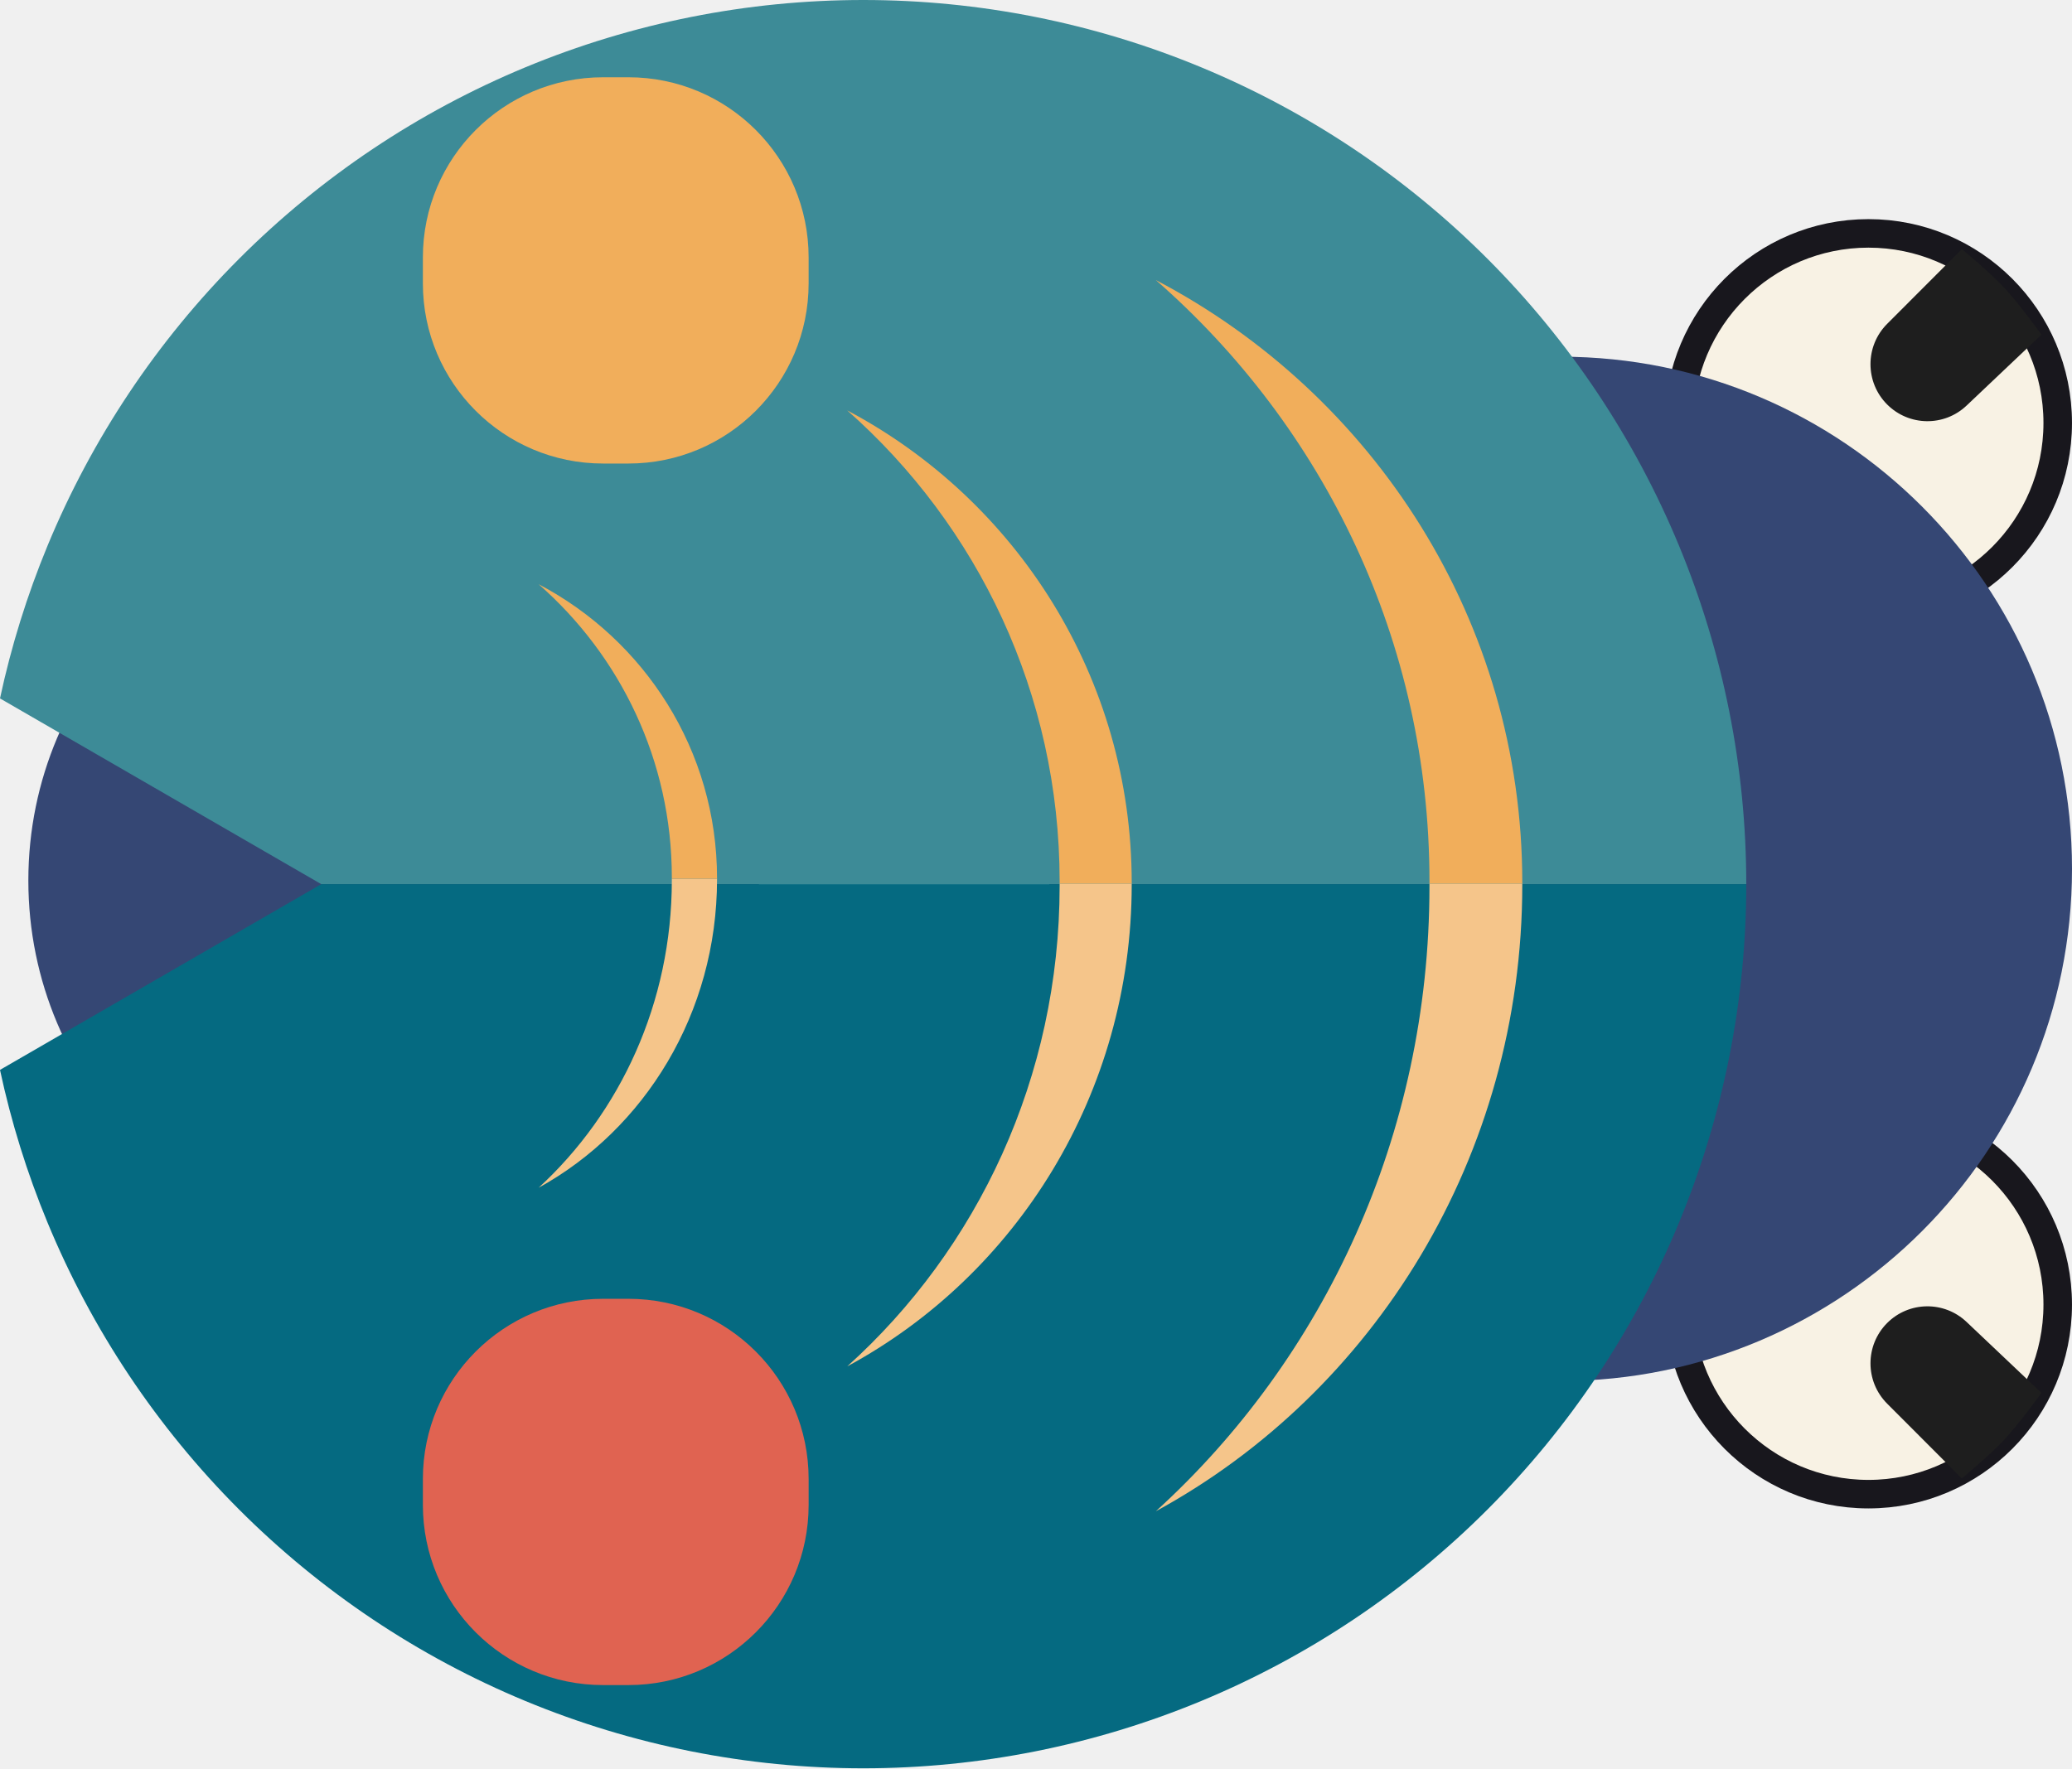
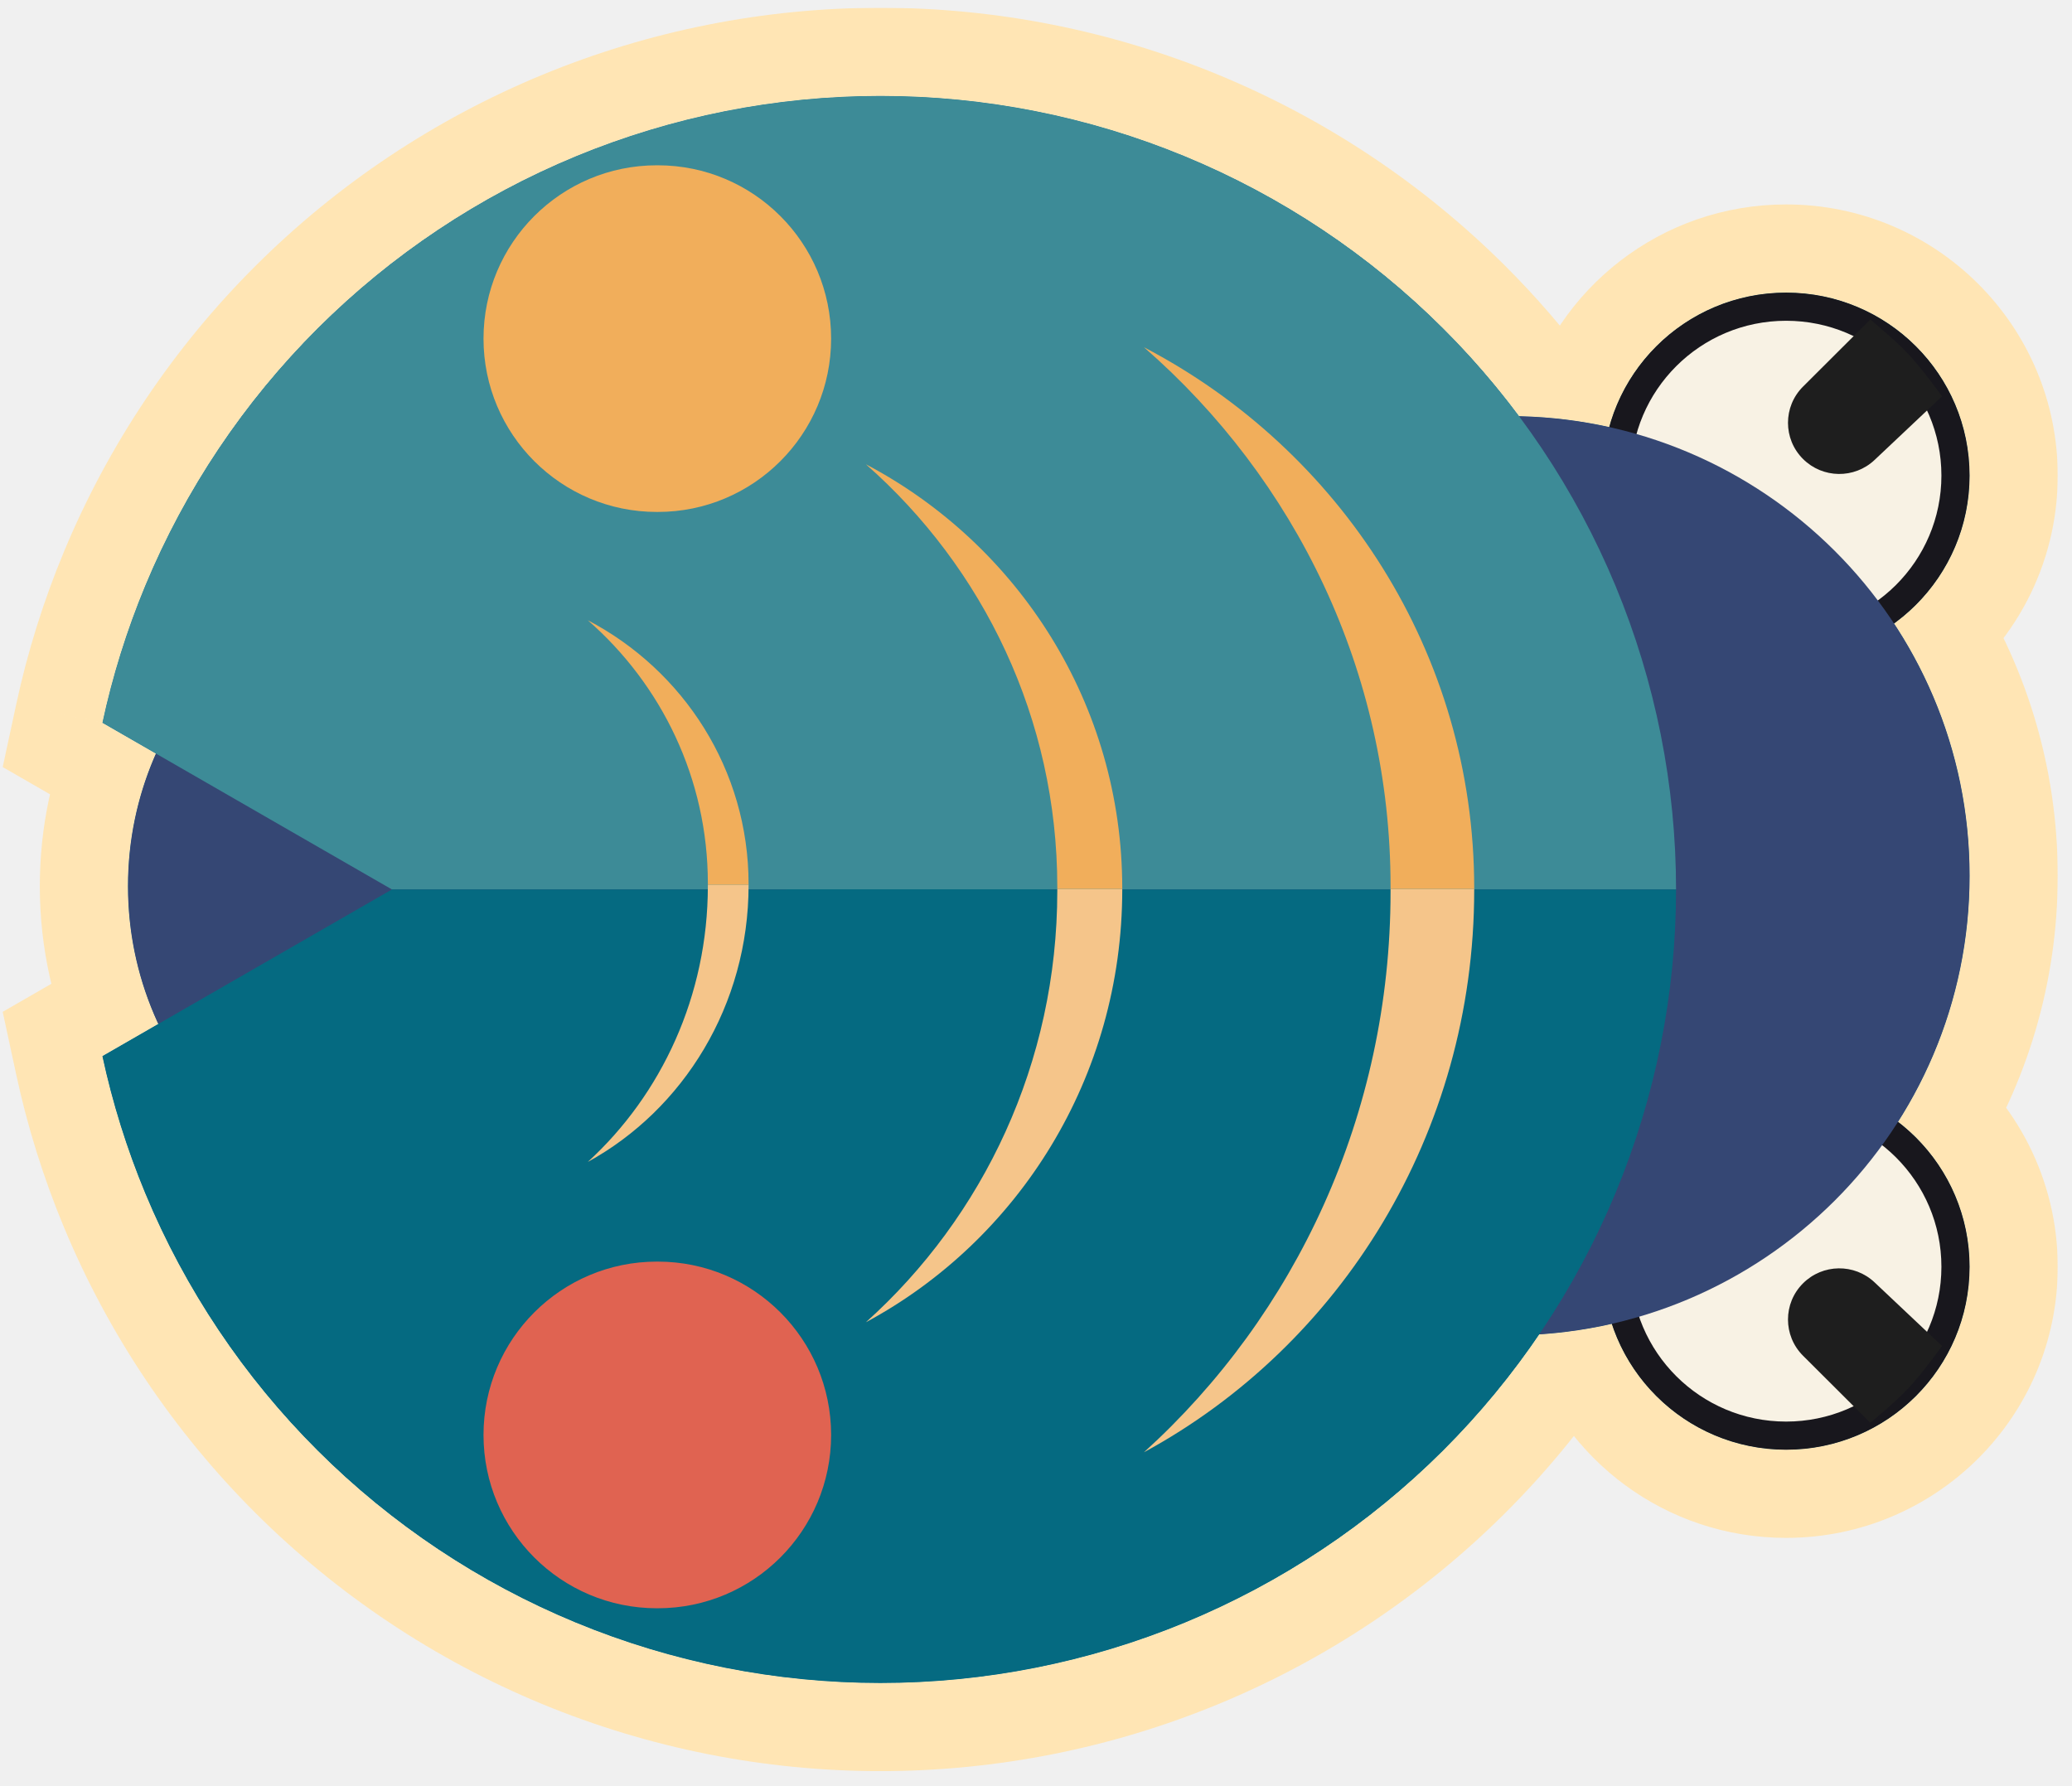
- <svg xmlns="http://www.w3.org/2000/svg" width="82" height="70" viewBox="0 0 82 70" fill="none">
-   <ellipse cx="15.579" cy="34.856" rx="14.48" ry="14.457" transform="rotate(90 15.5792 34.8556)" fill="#354774" />
-   <path d="M73.944 59.148C69.807 59.148 66.452 55.789 66.452 51.643C66.452 47.498 69.807 44.139 73.944 44.139C78.08 44.139 81.435 47.498 81.435 51.643C81.435 55.789 78.08 59.148 73.944 59.148Z" fill="#F8F2E4" stroke="#18171D" stroke-width="1.129" />
-   <path d="M74.685 52.373C75.548 51.509 76.941 51.49 77.827 52.33L80.79 55.137C80.79 55.137 79.945 56.325 79.309 57.004C78.705 57.647 77.64 58.525 77.64 58.525L74.685 55.565C73.805 54.684 73.805 53.255 74.685 52.373V52.373Z" fill="#1E1E1E" />
-   <path d="M73.944 9.239C69.807 9.239 66.452 12.598 66.452 16.743C66.452 20.889 69.807 24.248 73.944 24.248C78.08 24.248 81.435 20.889 81.435 16.743C81.435 12.598 78.08 9.239 73.944 9.239Z" fill="#F8F2E4" stroke="#18171D" stroke-width="1.129" />
-   <path d="M74.685 16.012C75.548 16.876 76.941 16.896 77.827 16.056L80.79 13.248C80.79 13.248 79.945 12.061 79.309 11.382C78.705 10.739 77.64 9.861 77.64 9.861L74.685 12.82C73.805 13.702 73.805 15.131 74.685 16.012V16.012Z" fill="#1E1E1E" />
-   <ellipse cx="61.758" cy="34.395" rx="20.274" ry="20.242" transform="rotate(90 61.7584 34.3949)" fill="#354774" />
-   <path fill-rule="evenodd" clip-rule="evenodd" d="M66.449 21.606C68.206 25.852 69.109 30.404 69.109 35L34.165 35L12.714 35L12.714 35L0 27.648C0.442 25.586 1.071 23.564 1.88 21.606C3.636 17.36 6.21 13.501 9.455 10.251C12.7 7.001 16.552 4.423 20.792 2.664C25.032 0.905 29.576 -1.72806e-06 34.165 -1.52747e-06C38.754 -1.32688e-06 43.298 0.905 47.538 2.664C51.777 4.423 55.63 7.001 58.874 10.251C62.119 13.501 64.693 17.36 66.449 21.606Z" fill="#3D8B97" />
-   <path fill-rule="evenodd" clip-rule="evenodd" d="M12.714 35L-0 42.353C0.442 44.414 1.07 46.437 1.88 48.394C3.636 52.641 6.21 56.499 9.455 59.749C12.7 62.999 16.552 65.577 20.792 67.336C25.031 69.095 29.575 70 34.164 70C38.753 70 43.297 69.095 47.537 67.336C51.777 65.577 55.629 62.999 58.874 59.749C62.119 56.499 64.693 52.641 66.449 48.394C68.205 44.148 69.109 39.596 69.109 35L34.164 35L12.714 35Z" fill="#056A81" />
-   <path d="M56.571 34.977C56.571 35.017 56.571 35.057 56.571 35.097C56.571 44.945 52.383 53.785 45.742 59.825C54.367 55.125 60.245 45.781 60.245 35.021C60.245 35.007 60.245 34.992 60.245 34.977L56.571 34.977Z" fill="#F5C58A" />
-   <path d="M41.935 34.977C41.935 35.008 41.935 35.039 41.935 35.069C41.935 42.645 38.684 49.445 33.529 54.09C40.224 50.475 44.788 43.288 44.788 35.011C44.788 35 44.788 34.989 44.788 34.977L41.935 34.977Z" fill="#F5C58A" />
-   <path d="M26.588 34.786C26.588 34.806 26.588 34.825 26.588 34.845C26.588 39.693 24.549 44.045 21.316 47.018C25.515 44.705 28.377 40.105 28.377 34.808C28.377 34.8 28.377 34.793 28.377 34.786L26.588 34.786Z" fill="#F5C58A" />
-   <path d="M56.571 34.977C56.571 34.939 56.571 34.901 56.571 34.862C56.571 25.393 52.383 16.893 45.742 11.086C54.367 15.605 60.245 24.589 60.245 34.935C60.245 34.949 60.245 34.963 60.245 34.977L56.571 34.977Z" fill="#F1AE5B" />
-   <path d="M41.935 34.977C41.935 34.947 41.935 34.917 41.935 34.887C41.935 27.463 38.684 20.799 33.529 16.246C40.224 19.789 44.788 26.833 44.788 34.944C44.788 34.955 44.788 34.966 44.788 34.977L41.935 34.977Z" fill="#F1AE5B" />
-   <path d="M26.588 34.786C26.588 34.767 26.588 34.748 26.588 34.73C26.588 30.109 24.549 25.961 21.316 23.127C25.515 25.332 28.377 29.717 28.377 34.765C28.377 34.772 28.377 34.779 28.377 34.786L26.588 34.786Z" fill="#F1AE5B" />
-   <rect x="32.002" y="51.415" width="15.291" height="15.266" rx="7.132" transform="rotate(90 32.002 51.4148)" fill="#E06351" />
-   <rect x="32.002" y="3.059" width="15.291" height="15.266" rx="7.132" transform="rotate(90 32.002 3.05859)" fill="#F1AE5B" />
+ <svg xmlns="http://www.w3.org/2000/svg" width="94" height="81" viewBox="0 0 94 81" fill="none">
+   <mask id="path-1-outside-1_3298_11994" maskUnits="userSpaceOnUse" x="-0.647" y="0.353" width="94" height="80" fill="black">
+     <rect fill="white" x="-0.647" y="0.353" width="94" height="80" />
+     <path fill-rule="evenodd" clip-rule="evenodd" d="M73.004 19.375C73.971 15.859 77.198 13.275 81.031 13.275C85.627 13.275 89.353 16.991 89.353 21.575C89.353 24.334 88.003 26.778 85.927 28.288C88.093 31.573 89.353 35.505 89.353 39.73C89.353 43.837 88.163 47.667 86.107 50.894C88.081 52.412 89.353 54.794 89.353 57.472C89.353 62.056 85.627 65.771 81.031 65.771C77.341 65.771 74.212 63.376 73.121 60.06C72.052 60.303 70.953 60.465 69.828 60.538C68.547 62.425 67.087 64.19 65.464 65.809C62.112 69.152 58.133 71.803 53.753 73.613C49.373 75.422 44.679 76.353 39.939 76.353C35.199 76.353 30.505 75.422 26.125 73.613C21.746 71.803 17.766 69.152 14.414 65.809C11.062 62.466 8.403 58.497 6.589 54.13C5.753 52.116 5.104 50.036 4.647 47.916L7.181 46.456C6.299 44.555 5.806 42.437 5.806 40.204C5.806 38.063 6.259 36.028 7.074 34.188L4.648 32.791C5.104 30.67 5.754 28.59 6.59 26.576C8.404 22.209 11.063 18.24 14.415 14.897C17.767 11.554 21.746 8.903 26.126 7.093C30.505 5.284 35.199 4.353 39.94 4.353C44.68 4.353 49.374 5.284 53.754 7.093C58.133 8.903 62.112 11.554 65.464 14.897C66.713 16.143 67.866 17.475 68.915 18.883C70.316 18.913 71.684 19.082 73.004 19.375ZM35.674 40.353L39.939 40.353L47.543 40.353L39.94 40.353L35.674 40.353Z" />
+   </mask>
+   <path fill-rule="evenodd" clip-rule="evenodd" d="M73.004 19.375C73.971 15.859 77.198 13.275 81.031 13.275C85.627 13.275 89.353 16.991 89.353 21.575C89.353 24.334 88.003 26.778 85.927 28.288C88.093 31.573 89.353 35.505 89.353 39.73C89.353 43.837 88.163 47.667 86.107 50.894C88.081 52.412 89.353 54.794 89.353 57.472C89.353 62.056 85.627 65.771 81.031 65.771C77.341 65.771 74.212 63.376 73.121 60.06C72.052 60.303 70.953 60.465 69.828 60.538C68.547 62.425 67.087 64.19 65.464 65.809C62.112 69.152 58.133 71.803 53.753 73.613C49.373 75.422 44.679 76.353 39.939 76.353C35.199 76.353 30.505 75.422 26.125 73.613C21.746 71.803 17.766 69.152 14.414 65.809C11.062 62.466 8.403 58.497 6.589 54.13C5.753 52.116 5.104 50.036 4.647 47.916L7.181 46.456C6.299 44.555 5.806 42.437 5.806 40.204C5.806 38.063 6.259 36.028 7.074 34.188L4.648 32.791C5.104 30.67 5.754 28.59 6.59 26.576C8.404 22.209 11.063 18.24 14.415 14.897C17.767 11.554 21.746 8.903 26.126 7.093C30.505 5.284 35.199 4.353 39.94 4.353C44.68 4.353 49.374 5.284 53.754 7.093C58.133 8.903 62.112 11.554 65.464 14.897C66.713 16.143 67.866 17.475 68.915 18.883C70.316 18.913 71.684 19.082 73.004 19.375ZM35.674 40.353L39.939 40.353L47.543 40.353L39.94 40.353L35.674 40.353Z" fill="#056A81" />
+   <path d="M73.004 19.375L72.138 23.28L75.852 24.104L76.861 20.435L73.004 19.375ZM85.927 28.288L83.575 25.052L80.483 27.299L82.587 30.489L85.927 28.288ZM86.107 50.894L82.733 48.746L80.767 51.834L83.669 54.066L86.107 50.894ZM73.121 60.06L76.921 58.81L75.784 55.35L72.232 56.16L73.121 60.06ZM69.828 60.538L69.568 56.547L67.617 56.674L66.519 58.291L69.828 60.538ZM65.464 65.809L68.288 68.641L65.464 65.809ZM53.753 73.613L52.226 69.916L52.226 69.916L53.753 73.613ZM26.125 73.613L27.652 69.916L27.652 69.916L26.125 73.613ZM14.414 65.809L11.59 68.641L14.414 65.809ZM6.589 54.13L2.895 55.664L6.589 54.13ZM4.647 47.916L2.651 44.449L0.122 45.905L0.737 48.758L4.647 47.916ZM7.181 46.456L9.177 49.923L12.352 48.094L10.809 44.772L7.181 46.456ZM7.074 34.188L10.731 35.809L12.19 32.518L9.07 30.721L7.074 34.188ZM4.648 32.791L0.737 31.948L0.123 34.801L2.652 36.257L4.648 32.791ZM6.59 26.576L10.284 28.111L10.284 28.111L6.59 26.576ZM14.415 14.897L17.239 17.729L17.239 17.729L14.415 14.897ZM26.126 7.093L24.599 3.396L24.599 3.396L26.126 7.093ZM53.754 7.093L52.226 10.79L53.754 7.093ZM65.464 14.897L68.289 12.065L68.289 12.065L65.464 14.897ZM68.915 18.883L65.707 21.272L66.874 22.839L68.826 22.882L68.915 18.883ZM39.939 40.353L39.939 44.353L39.939 44.353L39.939 40.353ZM81.031 9.275C75.358 9.275 70.581 13.101 69.147 18.314L76.861 20.435C77.361 18.617 79.039 17.275 81.031 17.275L81.031 9.275ZM93.353 21.575C93.353 14.772 87.826 9.275 81.031 9.275L81.031 17.275C83.428 17.275 85.353 19.211 85.353 21.575L93.353 21.575ZM88.278 31.523C91.344 29.296 93.353 25.671 93.353 21.575L85.353 21.575C85.353 22.997 84.663 24.261 83.575 25.052L88.278 31.523ZM93.353 39.73C93.353 34.698 91.849 30.003 89.266 26.085L82.587 30.489C84.336 33.142 85.353 36.312 85.353 39.73L93.353 39.73ZM89.481 53.043C91.933 49.193 93.353 44.621 93.353 39.73L85.353 39.73C85.353 43.053 84.392 46.141 82.733 48.746L89.481 53.043ZM93.353 57.472C93.353 53.496 91.46 49.964 88.545 47.723L83.669 54.066C84.703 54.86 85.353 56.091 85.353 57.472L93.353 57.472ZM81.031 69.771C87.826 69.771 93.353 64.275 93.353 57.472L85.353 57.472C85.353 59.836 83.428 61.771 81.031 61.771L81.031 69.771ZM69.321 61.309C70.937 66.224 75.568 69.771 81.031 69.771L81.031 61.771C79.114 61.771 77.486 60.529 76.921 58.81L69.321 61.309ZM70.089 64.53C71.426 64.443 72.736 64.25 74.01 63.96L72.232 56.16C71.369 56.356 70.479 56.487 69.568 56.547L70.089 64.53ZM68.288 68.641C70.092 66.843 71.714 64.881 73.138 62.785L66.519 58.291C65.381 59.968 64.082 61.538 62.639 62.977L68.288 68.641ZM55.28 77.31C60.144 75.3 64.565 72.355 68.288 68.641L62.639 62.977C59.659 65.949 56.121 68.307 52.226 69.916L55.28 77.31ZM39.939 80.353C45.203 80.353 50.416 79.319 55.28 77.31L52.226 69.916C48.331 71.525 44.156 72.353 39.939 72.353L39.939 80.353ZM24.598 77.31C29.462 79.319 34.675 80.353 39.939 80.353L39.939 72.353C35.722 72.353 31.547 71.525 27.652 69.916L24.598 77.31ZM11.59 68.641C15.314 72.355 19.734 75.3 24.598 77.31L27.652 69.916C23.757 68.307 20.219 65.949 17.239 62.977L11.59 68.641ZM2.895 55.664C4.911 60.518 7.866 64.927 11.59 68.641L17.239 62.977C14.259 60.005 11.896 56.477 10.283 52.595L2.895 55.664ZM0.737 48.758C1.245 51.115 1.966 53.426 2.895 55.664L10.283 52.595C9.54 50.806 8.963 48.958 8.557 47.073L0.737 48.758ZM5.186 42.99L2.651 44.449L6.643 51.382L9.177 49.923L5.186 42.99ZM1.806 40.204C1.806 43.031 2.431 45.723 3.554 48.141L10.809 44.772C10.166 43.387 9.806 41.843 9.806 40.204L1.806 40.204ZM3.417 32.567C2.38 34.907 1.806 37.494 1.806 40.204L9.806 40.204C9.806 38.632 10.137 37.148 10.731 35.809L3.417 32.567ZM2.652 36.257L5.078 37.654L9.07 30.721L6.643 29.324L2.652 36.257ZM2.896 25.042C1.966 27.28 1.245 29.591 0.737 31.948L8.558 33.633C8.964 31.749 9.541 29.9 10.284 28.111L2.896 25.042ZM11.59 12.065C7.866 15.779 4.912 20.188 2.896 25.042L10.284 28.111C11.896 24.229 14.259 20.701 17.239 17.729L11.59 12.065ZM24.599 3.396C19.734 5.406 15.314 8.351 11.59 12.065L17.239 17.729C20.219 14.757 23.758 12.399 27.653 10.79L24.599 3.396ZM39.94 0.353C34.675 0.353 29.462 1.387 24.599 3.396L27.653 10.79C31.548 9.181 35.723 8.353 39.94 8.353L39.94 0.353ZM55.281 3.396C50.417 1.387 45.204 0.353 39.94 0.353L39.94 8.353C44.156 8.353 48.331 9.181 52.226 10.79L55.281 3.396ZM68.289 12.065C64.565 8.351 60.145 5.406 55.281 3.396L52.226 10.79C56.121 12.399 59.66 14.757 62.64 17.729L68.289 12.065ZM72.122 16.493C70.957 14.929 69.677 13.449 68.289 12.065L62.64 17.729C63.75 18.837 64.775 20.021 65.707 21.272L72.122 16.493ZM73.871 15.47C72.296 15.12 70.668 14.92 69.003 14.884L68.826 22.882C69.965 22.907 71.071 23.043 72.138 23.28L73.871 15.47ZM39.939 36.353L35.674 36.353L35.674 44.353L39.939 44.353L39.939 36.353ZM47.543 36.353L39.939 36.353L39.939 44.353L47.543 44.353L47.543 36.353ZM39.94 44.353L47.543 44.353L47.543 36.353L39.94 36.353L39.94 44.353ZM35.674 44.353L39.94 44.353L39.94 36.353L35.674 36.353L35.674 44.353Z" fill="#FFE5B4" mask="url(#path-1-outside-1_3298_11994)" />
+   <ellipse cx="20.74" cy="40.204" rx="14.894" ry="14.934" transform="rotate(90 20.7403 40.2039)" fill="#354774" />
+   <path d="M81.031 65.133C76.786 65.133 73.347 61.701 73.347 57.472C73.347 53.242 76.786 49.811 81.031 49.811C85.276 49.811 88.714 53.242 88.714 57.472C88.714 61.701 85.276 65.133 81.031 65.133Z" fill="#F8F2E4" stroke="#18171D" stroke-width="1.277" />
+   <path d="M81.797 58.223C82.688 57.334 84.127 57.314 85.043 58.178L88.104 61.066C88.104 61.066 87.231 62.287 86.573 62.985C85.95 63.647 84.849 64.55 84.849 64.55L81.797 61.506C80.888 60.599 80.888 59.129 81.797 58.223V58.223Z" fill="#1E1E1E" />
+   <path d="M81.031 13.914C76.786 13.914 73.347 17.346 73.347 21.575C73.347 25.805 76.786 29.236 81.031 29.236C85.276 29.236 88.714 25.805 88.714 21.575C88.714 17.346 85.276 13.914 81.031 13.914Z" fill="#F8F2E4" stroke="#18171D" stroke-width="1.277" />
+   <path d="M81.797 20.823C82.688 21.712 84.127 21.732 85.043 20.868L88.104 17.98C88.104 17.98 87.231 16.759 86.573 16.061C85.95 15.399 84.849 14.496 84.849 14.496L81.797 17.54C80.888 18.447 80.888 19.917 81.797 20.823V20.823Z" fill="#1E1E1E" />
+   <ellipse cx="68.444" cy="39.73" rx="20.853" ry="20.91" transform="rotate(90 68.4435 39.7305)" fill="#354774" />
+   <path fill-rule="evenodd" clip-rule="evenodd" d="M73.289 26.576C75.103 30.944 76.037 35.625 76.037 40.353L39.94 40.353L17.78 40.353L17.781 40.353L4.648 32.791C5.104 30.67 5.754 28.59 6.59 26.576C8.404 22.209 11.063 18.24 14.415 14.897C17.767 11.554 21.746 8.903 26.126 7.093C30.505 5.284 35.199 4.353 39.94 4.353C44.68 4.353 49.374 5.284 53.754 7.093C58.133 8.903 62.112 11.554 65.464 14.897C68.816 18.24 71.475 22.209 73.289 26.576Z" fill="#3D8B97" />
+   <path fill-rule="evenodd" clip-rule="evenodd" d="M17.781 40.353L4.647 47.916C5.104 50.036 5.753 52.116 6.589 54.13C8.403 58.497 11.062 62.466 14.414 65.809C17.766 69.152 21.746 71.803 26.125 73.613C30.505 75.422 35.199 76.353 39.939 76.353C44.679 76.353 49.373 75.422 53.753 73.613C58.133 71.803 62.112 69.152 65.464 65.809C68.816 62.466 71.475 58.497 73.289 54.13C75.103 49.762 76.037 45.081 76.037 40.353L39.939 40.353L17.781 40.353Z" fill="#056A81" />
+   <path d="M63.085 40.329C63.085 40.37 63.085 40.411 63.085 40.453C63.085 50.582 58.758 59.674 51.899 65.886C60.809 61.052 66.88 51.441 66.88 40.375C66.88 40.359 66.88 40.344 66.88 40.329L63.085 40.329Z" fill="#F5C58A" />
+   <path d="M47.966 40.329C47.966 40.361 47.966 40.392 47.966 40.424C47.966 48.216 44.607 55.21 39.282 59.989C46.199 56.27 50.913 48.877 50.913 40.364C50.913 40.353 50.913 40.341 50.913 40.329L47.966 40.329Z" fill="#F5C58A" />
+   <path d="M32.113 40.133C32.113 40.153 32.113 40.173 32.113 40.193C32.113 45.18 30.007 49.656 26.667 52.715C31.005 50.335 33.961 45.603 33.961 40.155C33.961 40.147 33.961 40.14 33.961 40.133L32.113 40.133Z" fill="#F5C58A" />
+   <path d="M63.085 40.329C63.085 40.29 63.085 40.25 63.085 40.211C63.085 30.471 58.758 21.729 51.899 15.755C60.809 20.404 66.88 29.645 66.88 40.286C66.88 40.3 66.88 40.315 66.88 40.329L63.085 40.329Z" fill="#F1AE5B" />
+   <path d="M47.966 40.329C47.966 40.298 47.966 40.267 47.966 40.236C47.966 32.6 44.607 25.746 39.282 21.063C46.199 24.707 50.913 31.953 50.913 40.295C50.913 40.307 50.913 40.318 50.913 40.329L47.966 40.329Z" fill="#F1AE5B" />
+   <path d="M32.113 40.133C32.113 40.113 32.113 40.094 32.113 40.075C32.113 35.322 30.007 31.055 26.667 28.14C31.005 30.409 33.961 34.918 33.961 40.111C33.961 40.118 33.961 40.126 33.961 40.133L32.113 40.133Z" fill="#F1AE5B" />
+   <rect x="37.706" y="57.237" width="15.727" height="15.77" rx="7.864" transform="rotate(90 37.7056 57.2368)" fill="#E06351" />
+   <rect x="37.706" y="7.499" width="15.727" height="15.77" rx="7.864" transform="rotate(90 37.7056 7.49878)" fill="#F1AE5B" />
</svg>
